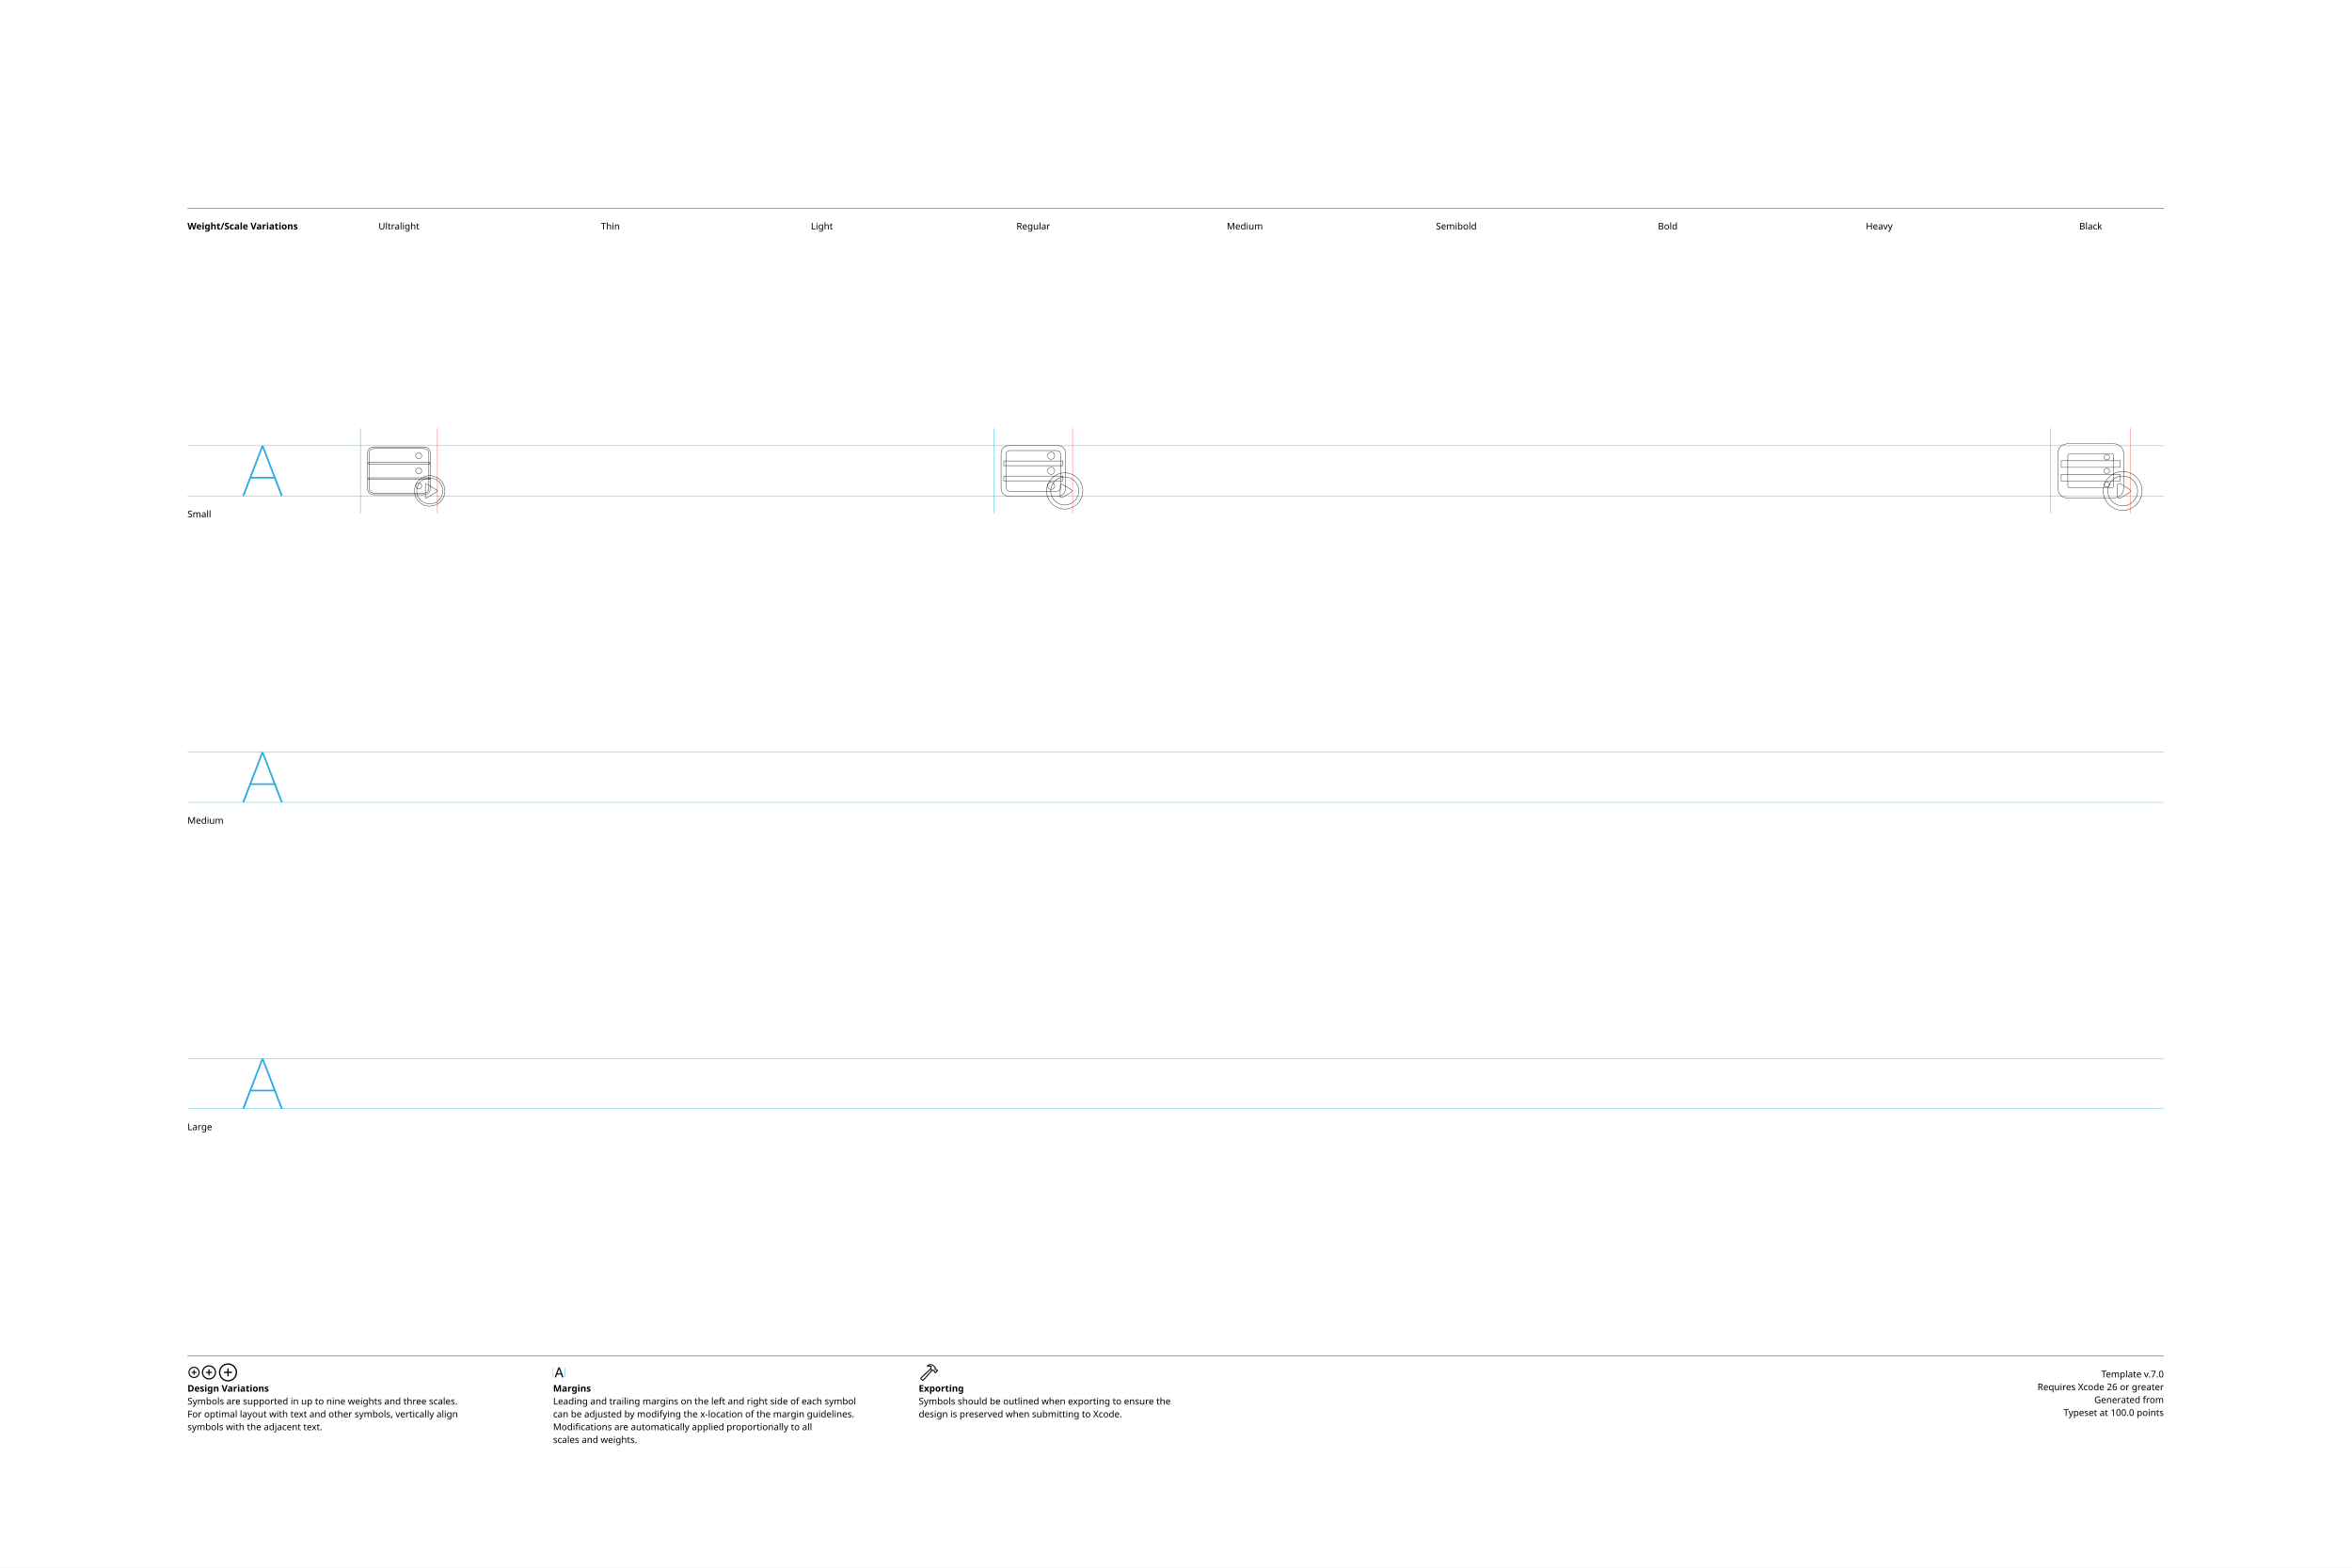
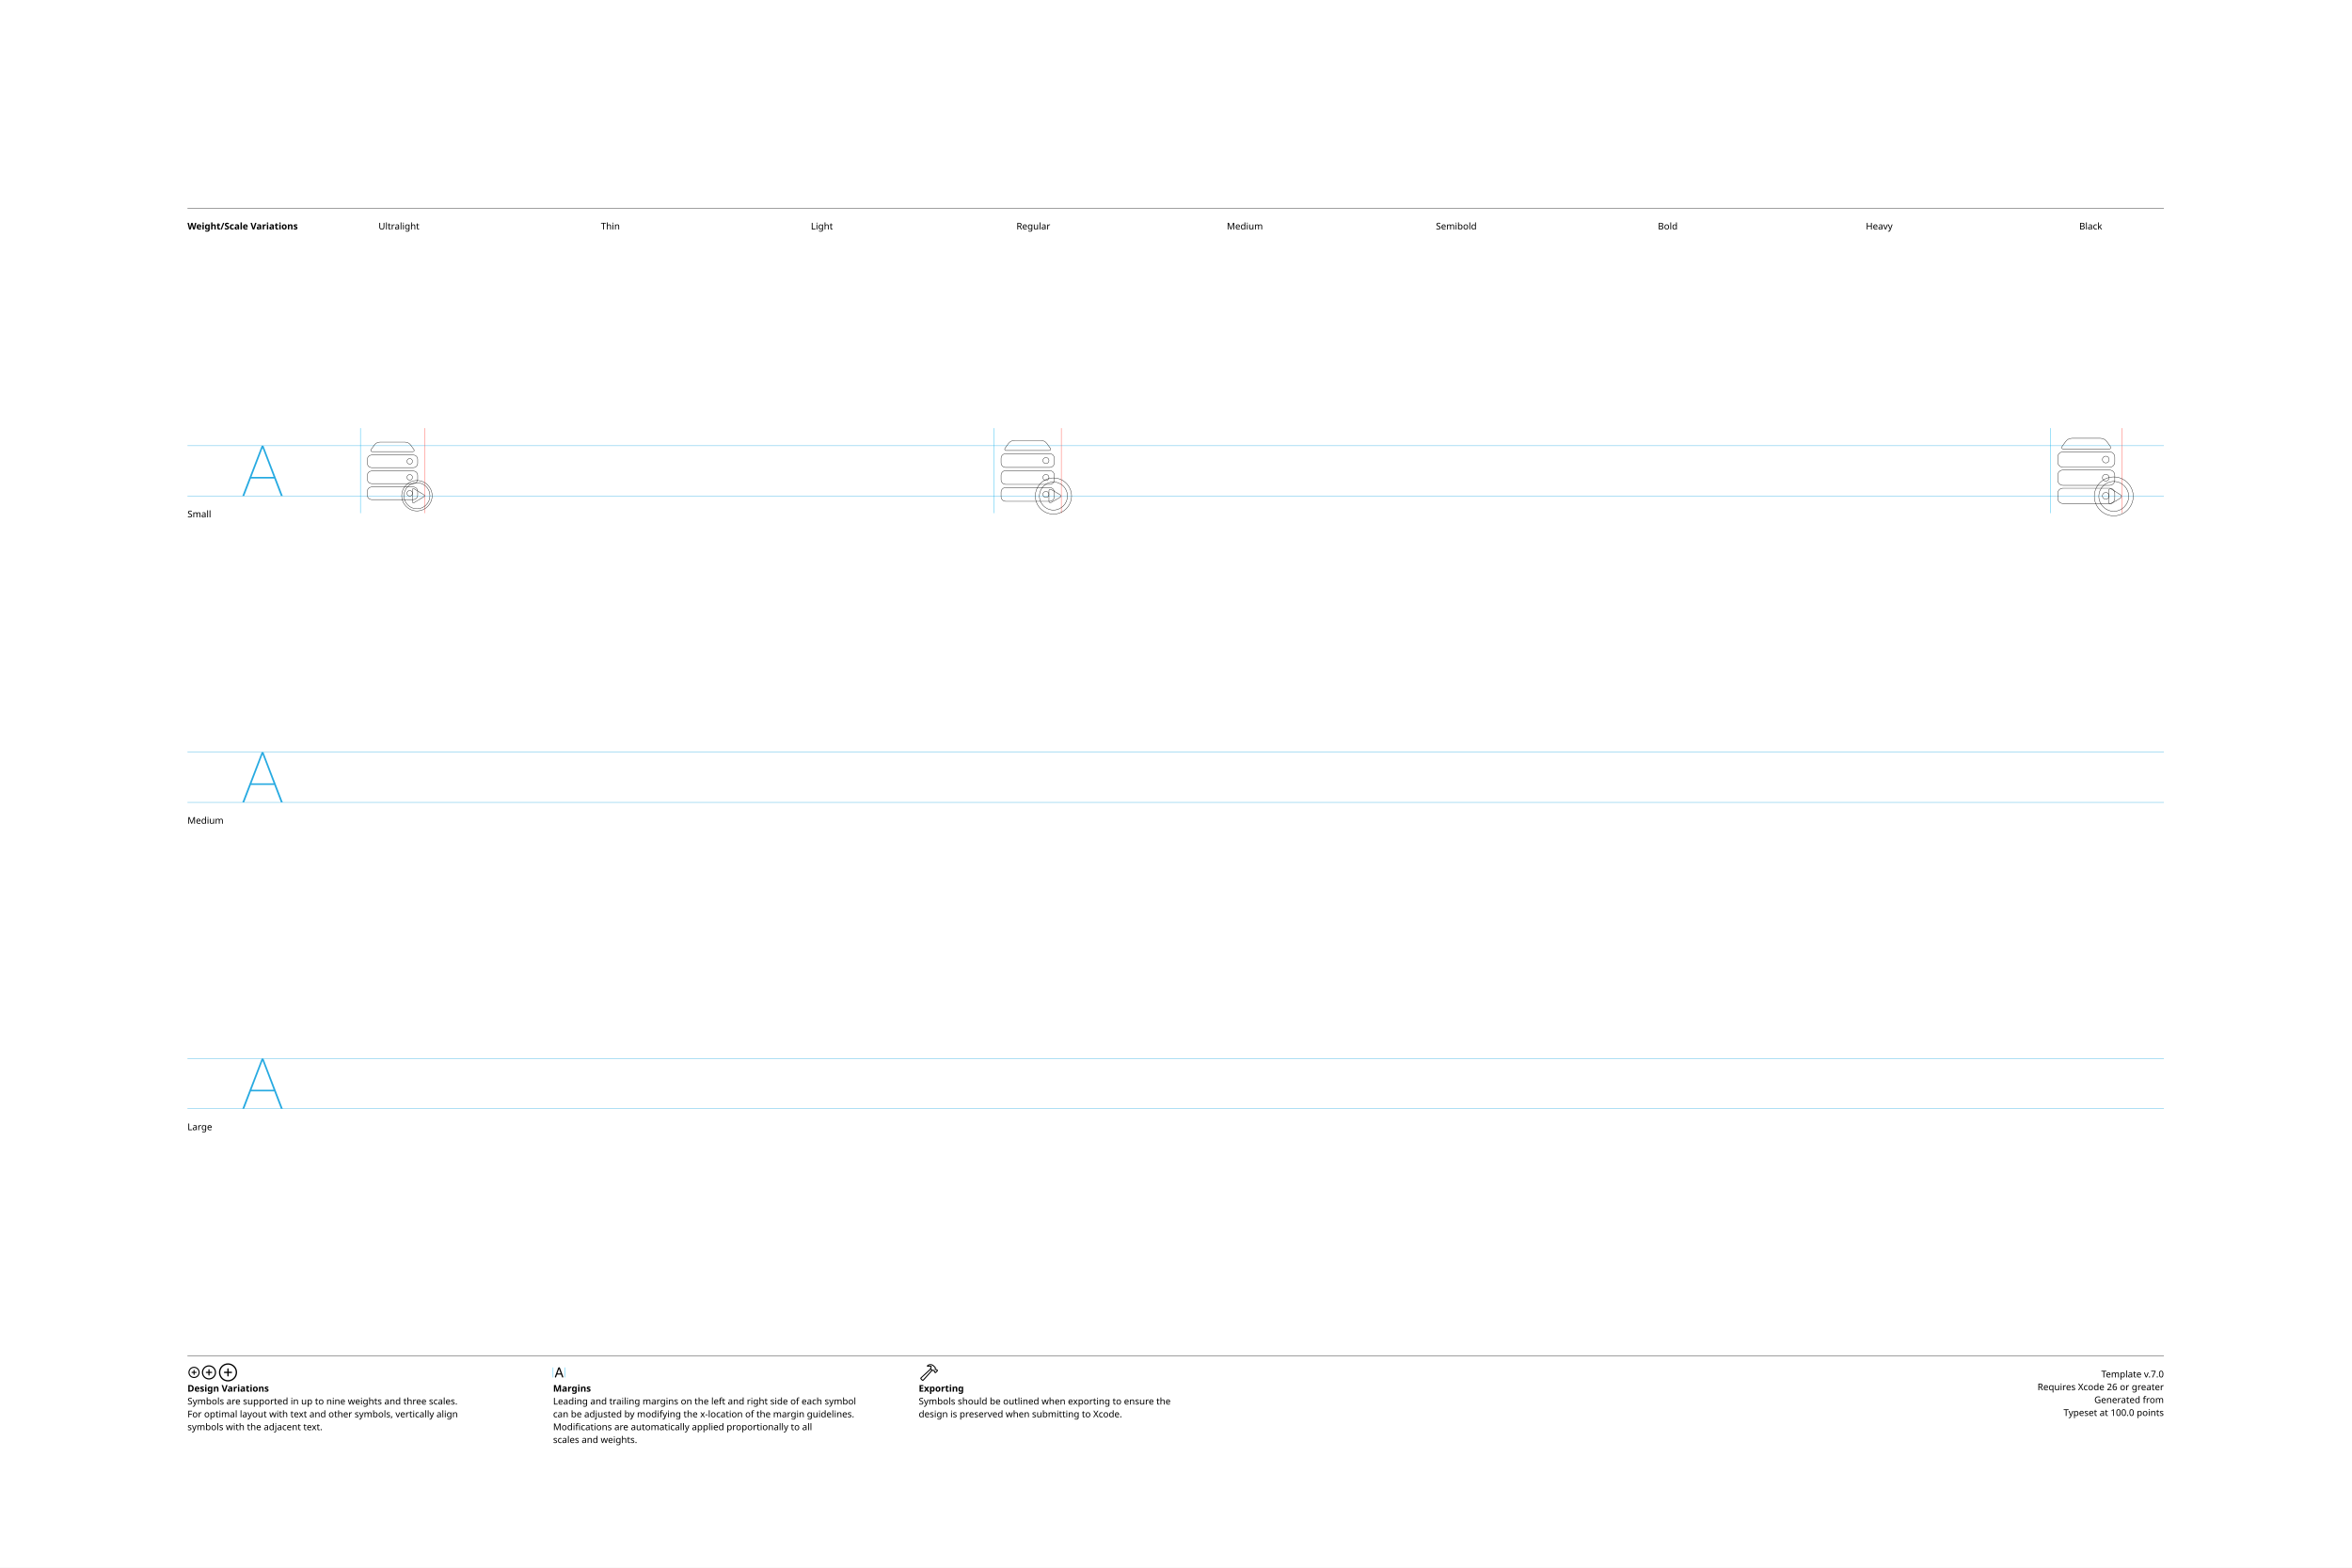
<svg xmlns="http://www.w3.org/2000/svg" version="1.1" viewBox="0 0 3300 2200">
  <style>.defaults {-sfsymbols-variable-value-mode:color;-sfsymbols-draw-reverses-motion-groups:true}

.monochrome-0 {-sfsymbols-motion-group:1;-sfsymbols-layer-tags:-15e8134a38046f7 -2376ac74669dd825 server.rack}
.monochrome-1 {opacity:0.0;-sfsymbols-clear-behind:true;-sfsymbols-motion-group:0;-sfsymbols-layer-tags:-2376ac74669dd825 _badge play}
.monochrome-2 {-sfsymbols-motion-group:0;-sfsymbols-always-pulses:true;-sfsymbols-layer-tags:-2376ac74669dd825 _badge play}
.monochrome-3 {opacity:0.0;-sfsymbols-clear-behind:true;-sfsymbols-motion-group:0;-sfsymbols-always-pulses:true;-sfsymbols-layer-tags:-2376ac74669dd825 _badge play}

.multicolor-0:tintColor {-sfsymbols-motion-group:1;-sfsymbols-layer-tags:-15e8134a38046f7 -2376ac74669dd825 server.rack}
.multicolor-1:tintColor {opacity:0.0;-sfsymbols-clear-behind:true;-sfsymbols-motion-group:0;-sfsymbols-layer-tags:-2376ac74669dd825 _badge play}
.multicolor-2:tintColor {-sfsymbols-motion-group:0;-sfsymbols-always-pulses:true;-sfsymbols-layer-tags:-2376ac74669dd825 _badge play}
.multicolor-3:white {-sfsymbols-motion-group:0;-sfsymbols-always-pulses:true;-sfsymbols-layer-tags:-2376ac74669dd825 _badge play}

.hierarchical-0:secondary {-sfsymbols-motion-group:1;-sfsymbols-layer-tags:-15e8134a38046f7 -2376ac74669dd825 server.rack}
.hierarchical-1:primary {opacity:0.0;-sfsymbols-clear-behind:true;-sfsymbols-motion-group:0;-sfsymbols-layer-tags:-2376ac74669dd825 _badge play}
.hierarchical-2:primary {-sfsymbols-motion-group:0;-sfsymbols-always-pulses:true;-sfsymbols-layer-tags:-2376ac74669dd825 _badge play}
.hierarchical-3:primary {opacity:0.0;-sfsymbols-clear-behind:true;-sfsymbols-motion-group:0;-sfsymbols-always-pulses:true;-sfsymbols-layer-tags:-2376ac74669dd825 _badge play}

.SFSymbolsPreviewWireframe {fill:none;opacity:1.0;stroke:black;stroke-width:0.5}
</style>
  <g id="Notes">
    <rect height="2200" id="artboard" style="fill:white;opacity:1" width="3300" x="0" y="0" />
    <line style="fill:none;stroke:black;opacity:1;stroke-width:0.5;" x1="263" x2="3036" y1="292" y2="292" />
    <text style="stroke:none;fill:black;font-family:sans-serif;font-size:13;font-weight:bold;" transform="matrix(1 0 0 1 263 322)">Weight/Scale Variations</text>
    <text style="stroke:none;fill:black;font-family:sans-serif;font-size:13;text-anchor:middle;" transform="matrix(1 0 0 1 559.711 322)">Ultralight</text>
    <text style="stroke:none;fill:black;font-family:sans-serif;font-size:13;text-anchor:middle;" transform="matrix(1 0 0 1 856.422 322)">Thin</text>
    <text style="stroke:none;fill:black;font-family:sans-serif;font-size:13;text-anchor:middle;" transform="matrix(1 0 0 1 1153.13 322)">Light</text>
    <text style="stroke:none;fill:black;font-family:sans-serif;font-size:13;text-anchor:middle;" transform="matrix(1 0 0 1 1449.84 322)">Regular</text>
    <text style="stroke:none;fill:black;font-family:sans-serif;font-size:13;text-anchor:middle;" transform="matrix(1 0 0 1 1746.56 322)">Medium</text>
    <text style="stroke:none;fill:black;font-family:sans-serif;font-size:13;text-anchor:middle;" transform="matrix(1 0 0 1 2043.27 322)">Semibold</text>
    <text style="stroke:none;fill:black;font-family:sans-serif;font-size:13;text-anchor:middle;" transform="matrix(1 0 0 1 2339.98 322)">Bold</text>
    <text style="stroke:none;fill:black;font-family:sans-serif;font-size:13;text-anchor:middle;" transform="matrix(1 0 0 1 2636.69 322)">Heavy</text>
    <text style="stroke:none;fill:black;font-family:sans-serif;font-size:13;text-anchor:middle;" transform="matrix(1 0 0 1 2933.4 322)">Black</text>
    <line style="fill:none;stroke:black;opacity:1;stroke-width:0.5;" x1="263" x2="3036" y1="1903" y2="1903" />
    <g transform="matrix(0.2 0 0 0.2 263 1933)">
      <path d="m46.24 4.15c21.777 0 39.453-17.627 39.453-39.404s-17.676-39.404-39.453-39.404c-21.729 0-39.404 17.627-39.404 39.404s17.676 39.404 39.404 39.404Zm0-7.422c-17.676 0-31.934-14.307-31.934-31.982s14.258-31.982 31.934-31.982 31.982 14.307 31.982 31.982-14.307 31.982-31.982 31.982Zm3.613-17.773v-28.467c0-2.246-1.465-3.76-3.711-3.76-2.148 0-3.613 1.514-3.613 3.76v28.467c0 2.197 1.465 3.711 3.613 3.711 2.246 0 3.711-1.514 3.711-3.711Zm-17.822-10.596h28.418c2.197 0 3.711-1.465 3.711-3.613 0-2.197-1.514-3.711-3.711-3.711h-28.418c-2.246 0-3.76 1.514-3.76 3.711 0 2.148 1.514 3.613 3.76 3.613Z" />
    </g>
    <g transform="matrix(0.2 0 0 0.2 281.506 1933)">
      <path d="m58.545 14.551c27.49 0 49.805-22.314 49.805-49.805s-22.314-49.805-49.805-49.805-49.805 22.314-49.805 49.805 22.314 49.805 49.805 49.805Zm0-8.301c-22.949 0-41.504-18.555-41.504-41.504s18.555-41.504 41.504-41.504 41.504 18.555 41.504 41.504-18.555 41.504-41.504 41.504Zm4.053-23.096v-36.914c0-2.49-1.709-4.199-4.15-4.199-2.393 0-4.053 1.709-4.053 4.199v36.914c0 2.441 1.66 4.15 4.053 4.15 2.441 0 4.15-1.66 4.15-4.15Zm-22.559-14.404h36.963c2.441 0 4.15-1.611 4.15-4.004 0-2.441-1.709-4.15-4.15-4.15h-36.963c-2.49 0-4.15 1.709-4.15 4.15 0 2.393 1.66 4.004 4.15 4.004Z" />
    </g>
    <g transform="matrix(0.2 0 0 0.2 304.924 1933)">
      <path d="m74.853 28.32c35.107 0 63.623-28.467 63.623-63.574s-28.516-63.623-63.623-63.623-63.574 28.516-63.574 63.623 28.467 63.574 63.574 63.574Zm0-9.082c-30.127 0-54.492-24.365-54.492-54.492s24.365-54.492 54.492-54.492 54.492 24.365 54.492 54.492-24.365 54.492-54.492 54.492Zm4.443-30.322v-48.486c0-2.734-1.855-4.639-4.541-4.639-2.588 0-4.443 1.904-4.443 4.639v48.486c0 2.686 1.855 4.59 4.443 4.59 2.686 0 4.541-1.855 4.541-4.59Zm-28.711-19.775h48.486c2.686 0 4.59-1.807 4.59-4.395 0-2.734-1.855-4.59-4.59-4.59h-48.486c-2.734 0-4.59 1.855-4.59 4.59 0 2.588 1.855 4.395 4.59 4.395Z" />
    </g>
    <text style="stroke:none;fill:black;font-family:sans-serif;font-size:13;font-weight:bold;" transform="matrix(1 0 0 1 263 1953)">Design Variations</text>
    <text style="stroke:none;fill:black;font-family:sans-serif;font-size:13;" transform="matrix(1 0 0 1 263 1971)">Symbols are supported in up to nine weights and three scales.</text>
    <text style="stroke:none;fill:black;font-family:sans-serif;font-size:13;" transform="matrix(1 0 0 1 263 1989)">For optimal layout with text and other symbols, vertically align</text>
    <text style="stroke:none;fill:black;font-family:sans-serif;font-size:13;" transform="matrix(1 0 0 1 263 2007)">symbols with the adjacent text.</text>
    <line style="fill:none;stroke:#00AEEF;stroke-width:0.5;opacity:1.0;" x1="776" x2="776" y1="1919" y2="1933" />
    <g transform="matrix(0.2 0 0 0.2 776 1933)">
      <path d="m16.553 0.781c2.588 0 3.857-0.977 4.785-3.711l20.557-57.52h0.244l20.605 57.52c0.928 2.734 2.197 3.711 4.736 3.711 2.588 0 4.248-1.562 4.248-4.004 0-0.83-0.146-1.611-0.537-2.637l-22.9-60.986c-1.123-2.979-3.125-4.492-6.25-4.492-3.027 0-5.078 1.465-6.152 4.443l-22.9 61.084c-0.391 1.025-0.537 1.807-0.537 2.637 0 2.441 1.562 3.955 4.102 3.955Zm10.205-20.947h30.664c2.002 0 3.662-1.66 3.662-3.662 0-2.051-1.66-3.662-3.662-3.662h-30.664c-2.002 0-3.662 1.611-3.662 3.662 0 2.002 1.66 3.662 3.662 3.662Z" />
    </g>
    <line style="fill:none;stroke:#00AEEF;stroke-width:0.5;opacity:1.0;" x1="792.836" x2="792.836" y1="1919" y2="1933" />
    <text style="stroke:none;fill:black;font-family:sans-serif;font-size:13;font-weight:bold;" transform="matrix(1 0 0 1 776 1953)">Margins</text>
    <text style="stroke:none;fill:black;font-family:sans-serif;font-size:13;" transform="matrix(1 0 0 1 776 1971)">Leading and trailing margins on the left and right side of each symbol</text>
    <text style="stroke:none;fill:black;font-family:sans-serif;font-size:13;" transform="matrix(1 0 0 1 776 1989)">can be adjusted by modifying the x-location of the margin guidelines.</text>
    <text style="stroke:none;fill:black;font-family:sans-serif;font-size:13;" transform="matrix(1 0 0 1 776 2007)">Modifications are automatically applied proportionally to all</text>
    <text style="stroke:none;fill:black;font-family:sans-serif;font-size:13;" transform="matrix(1 0 0 1 776 2025)">scales and weights.</text>
    <g transform="matrix(0.2 0 0 0.2 1289 1933)">
      <path d="m14.209 13.135 7.861 7.861c4.297 4.395 9.326 4.102 13.867-1.025l60.693-68.213-4.883-4.883-60.254 67.676c-1.807 1.953-3.467 2.441-5.811 0.098l-5.176-5.127c-2.295-2.295-1.807-3.955 0.195-5.811l67.481-62.158-4.883-4.834-68.066 62.598c-4.98 4.59-5.322 9.473-1.025 13.818Zm44.873-97.461c-2.051 2.002-2.246 4.883-1.074 6.787 1.123 1.807 3.467 3.027 6.592 2.246 5.859-1.66 12.598-2.393 18.896 0.928l-2.686 7.129c-1.611 4.004-0.732 6.885 1.709 9.424l10.254 10.303c2.344 2.393 4.541 2.441 7.08 1.953l4.443-0.732 2.588 2.539-0.195 2.246c-0.098 2.295 0.537 4.297 2.783 6.494l3.369 3.32c2.295 2.295 5.518 2.49 7.812 0.195l12.988-13.037c2.295-2.344 2.148-5.371-0.195-7.666l-3.418-3.418c-2.197-2.197-4.053-3.027-6.348-2.881l-2.344 0.244-2.441-2.441 1.025-4.688c0.635-2.734-0.244-4.98-2.881-7.617l-11.279-11.182c-12.94-12.842-35.596-11.035-46.68-0.146Zm7.08 2.051c8.789-6.396 25.977-5.664 33.691 1.953l12.305 12.207c1.025 1.025 1.221 1.807 0.928 3.32l-1.465 6.641 6.738 6.689 4.395-0.244c1.123-0.049 1.514 0.049 2.344 0.879l2.539 2.49-10.84 10.84-2.49-2.49c-0.83-0.879-0.977-1.221-0.928-2.393l0.293-4.346-6.689-6.738-6.836 1.172c-1.416 0.293-2.051 0.195-3.174-0.879l-8.936-8.887c-1.074-1.025-1.172-1.709-0.488-3.369l4.59-11.475c-6.104-6.348-17.041-7.52-25.586-4.59-0.684 0.244-0.928-0.391-0.391-0.781Z" />
    </g>
    <text style="stroke:none;fill:black;font-family:sans-serif;font-size:13;font-weight:bold;" transform="matrix(1 0 0 1 1289 1953)">Exporting</text>
    <text style="stroke:none;fill:black;font-family:sans-serif;font-size:13;" transform="matrix(1 0 0 1 1289 1971)">Symbols should be outlined when exporting to ensure the</text>
    <text style="stroke:none;fill:black;font-family:sans-serif;font-size:13;" transform="matrix(1 0 0 1 1289 1989)">design is preserved when submitting to Xcode.</text>
    <text id="template-version" style="stroke:none;fill:black;font-family:sans-serif;font-size:13;text-anchor:end;" transform="matrix(1 0 0 1 3036 1933)">Template v.7.0</text>
    <text style="stroke:none;fill:black;font-family:sans-serif;font-size:13;text-anchor:end;" transform="matrix(1 0 0 1 3036 1951)">Requires Xcode 26 or greater</text>
    <text id="descriptive-name" style="stroke:none;fill:black;font-family:sans-serif;font-size:13;text-anchor:end;" transform="matrix(1 0 0 1 3036 1969)">Generated from </text>
    <text style="stroke:none;fill:black;font-family:sans-serif;font-size:13;text-anchor:end;" transform="matrix(1 0 0 1 3036 1987)">Typeset at 100.0 points</text>
    <text style="stroke:none;fill:black;font-family:sans-serif;font-size:13;" transform="matrix(1 0 0 1 263 726)">Small</text>
    <text style="stroke:none;fill:black;font-family:sans-serif;font-size:13;" transform="matrix(1 0 0 1 263 1156)">Medium</text>
    <text style="stroke:none;fill:black;font-family:sans-serif;font-size:13;" transform="matrix(1 0 0 1 263 1586)">Large</text>
  </g>
  <g id="Guides">
    <g id="H-reference" style="fill:#27AAE1;stroke:none;" transform="matrix(1 0 0 1 339 696)">
      <path d="M0.994 0L3.638 0L29.328-67.132L30.03-67.132L30.03-70.459L28.123-70.459ZM11.688-24.48L46.981-24.48L46.231-26.729L12.438-26.729ZM55.12 0L57.764 0L30.638-70.459L29.433-70.459L29.433-67.132Z" />
    </g>
    <line id="Baseline-S" style="fill:none;stroke:#27AAE1;opacity:1;stroke-width:0.5;" x1="263" x2="3036" y1="696" y2="696" />
    <line id="Capline-S" style="fill:none;stroke:#27AAE1;opacity:1;stroke-width:0.5;" x1="263" x2="3036" y1="625.541" y2="625.541" />
    <g id="H-reference" style="fill:#27AAE1;stroke:none;" transform="matrix(1 0 0 1 339 1126)">
      <path d="M0.994 0L3.638 0L29.328-67.132L30.03-67.132L30.03-70.459L28.123-70.459ZM11.688-24.48L46.981-24.48L46.231-26.729L12.438-26.729ZM55.12 0L57.764 0L30.638-70.459L29.433-70.459L29.433-67.132Z" />
    </g>
    <line id="Baseline-M" style="fill:none;stroke:#27AAE1;opacity:1;stroke-width:0.5;" x1="263" x2="3036" y1="1126" y2="1126" />
    <line id="Capline-M" style="fill:none;stroke:#27AAE1;opacity:1;stroke-width:0.5;" x1="263" x2="3036" y1="1055.54" y2="1055.54" />
    <g id="H-reference" style="fill:#27AAE1;stroke:none;" transform="matrix(1 0 0 1 339 1556)">
      <path d="M0.994 0L3.638 0L29.328-67.132L30.03-67.132L30.03-70.459L28.123-70.459ZM11.688-24.48L46.981-24.48L46.231-26.729L12.438-26.729ZM55.12 0L57.764 0L30.638-70.459L29.433-70.459L29.433-67.132Z" />
    </g>
    <line id="Baseline-L" style="fill:none;stroke:#27AAE1;opacity:1;stroke-width:0.5;" x1="263" x2="3036" y1="1556" y2="1556" />
    <line id="Capline-L" style="fill:none;stroke:#27AAE1;opacity:1;stroke-width:0.5;" x1="263" x2="3036" y1="1485.54" y2="1485.54" />
-     <line id="right-margin-Black-S" style="fill:none;stroke:#FF3B30;stroke-width:0.5;opacity:1.0;" x1="2989.45" x2="2989.45" y1="600.785" y2="720.121" />
+     <line id="right-margin-Black-S" style="fill:none;stroke:#FF3B30;stroke-width:0.5;opacity:1.0;" x1="2976.968" x2="2976.968" y1="600.785" y2="720.121" />
    <line id="left-margin-Black-S" style="fill:none;stroke:#00AEEF;stroke-width:0.5;opacity:1.0;" x1="2877.35" x2="2877.35" y1="600.785" y2="720.121" />
-     <line id="right-margin-Regular-S" style="fill:none;stroke:#FF3B30;stroke-width:0.5;opacity:1.0;" x1="1504.9" x2="1504.9" y1="600.785" y2="720.121" />
+     <line id="right-margin-Regular-S" style="fill:none;stroke:#FF3B30;stroke-width:0.5;opacity:1.0;" x1="1489.075" x2="1489.075" y1="600.785" y2="720.121" />
    <line id="left-margin-Regular-S" style="fill:none;stroke:#00AEEF;stroke-width:0.5;opacity:1.0;" x1="1394.79" x2="1394.79" y1="600.785" y2="720.121" />
-     <line id="right-margin-Ultralight-S" style="fill:none;stroke:#FF3B30;stroke-width:0.5;opacity:1.0;" x1="613.72" x2="613.72" y1="600.785" y2="720.121" />
+     <line id="right-margin-Ultralight-S" style="fill:none;stroke:#FF3B30;stroke-width:0.5;opacity:1.0;" x1="595.791" x2="595.791" y1="600.785" y2="720.121" />
    <line id="left-margin-Ultralight-S" style="fill:none;stroke:#00AEEF;stroke-width:0.5;opacity:1.0;" x1="505.702" x2="505.702" y1="600.785" y2="720.121" />
  </g>
  <g id="Symbols">
    <g id="Black-S" transform="matrix(1 0 0 1 2877.35 696)">
-       <path class="monochrome-0 multicolor-0:tintColor hierarchical-0:secondary SFSymbolsPreviewWireframe" d="M78.711-50.488C80.762-50.537 82.471-52.197 82.471-54.248C82.471-56.348 80.762-58.057 78.711-58.057C76.66-58.057 74.902-56.25 74.902-54.248C74.902-52.197 76.66-50.44 78.711-50.488ZM78.711-31.396C80.762-31.445 82.471-33.105 82.471-35.156C82.471-37.256 80.762-38.965 78.711-38.965C76.66-38.965 74.902-37.158 74.902-35.156C74.902-33.105 76.66-31.348 78.711-31.396ZM78.711-12.354C80.762-12.402 82.471-14.062 82.471-16.113C82.471-18.213 80.762-19.922 78.711-19.922C76.66-19.922 74.902-18.115 74.902-16.113C74.902-14.062 76.66-12.305 78.711-12.354ZM97.412-40.088L97.412-49.365L14.697-49.365L14.697-40.088ZM97.412-20.996L97.412-30.273L14.697-30.273L14.697-20.996ZM25 2.93L87.109 2.93C96.68 2.93 102.344-2.734 102.344-12.305L102.344-58.105C102.344-67.676 96.68-73.34 87.109-73.34L25-73.34C15.43-73.34 9.766-67.676 9.766-58.105L9.766-12.305C9.766-2.734 15.43 2.93 25 2.93ZM27.246-11.23C25-11.23 23.926-12.109 23.926-14.551L23.926-55.859C23.926-58.301 25-59.18 27.246-59.18L84.863-59.18C87.109-59.18 88.184-58.301 88.184-55.859L88.184-14.551C88.184-12.109 87.109-11.23 84.863-11.23Z" />
-       <path class="monochrome-1 multicolor-1:tintColor hierarchical-1:primary SFSymbolsPreviewWireframe" d="M100.89 20.249C115.831 20.249 128.185 7.847 128.185-7.095C128.185-22.036 115.831-34.341 100.89-34.341C85.949-34.341 73.595-22.036 73.595-7.095C73.595 7.847 85.949 20.249 100.89 20.249Z" />
-       <path class="monochrome-2 multicolor-2:tintColor hierarchical-2:primary SFSymbolsPreviewWireframe" d="M100.89 13.901C112.365 13.901 121.837 4.331 121.837-7.095C121.837-18.52 112.365-27.993 100.89-27.993C89.415-27.993 79.943-18.52 79.943-7.095C79.943 4.331 89.415 13.901 100.89 13.901Z" />
-       <path class="monochrome-3 multicolor-3:white hierarchical-3:primary SFSymbolsPreviewWireframe" d="M93.566 0.669L93.566-14.809C93.566-17.153 95.861-18.325 97.814-17.105L110.314-9.292C112.218-8.071 112.169-5.776 110.411-4.702L97.814 2.964C95.861 4.185 93.566 3.013 93.566 0.669Z" />
+       <path class="monochrome-0 multicolor-0:tintColor hierarchical-0:secondary SFSymbolsPreviewWireframe" d="M15.68 -69.229L20.852 -76.339C22.968 -79.246 26.347 -80.967 29.942 -80.967L69.549 -80.967C73.144 -80.967 76.523 -79.246 78.639 -76.339L83.811 -69.229C84.841 -67.813 83.829 -65.825 82.078 -65.825L17.414 -65.825C15.662 -65.825 14.65 -67.813 15.68 -69.229ZM17.053 -61.798L82.564 -61.798C86.589 -61.798 89.852 -58.535 89.852 -54.511L89.852 -47.652C89.852 -43.627 86.589 -40.364 82.564 -40.364L17.053 -40.364C13.028 -40.364 9.766 -43.627 9.766 -47.652L9.766 -54.511C9.766 -58.535 13.028 -61.798 17.053 -61.798ZM81.957 -51.081C81.957 -53.709 79.826 -55.84 77.198 -55.84C74.57 -55.84 72.44 -53.709 72.44 -51.081C72.44 -48.453 74.57 -46.323 77.198 -46.323C79.826 -46.323 81.957 -48.453 81.957 -51.081ZM17.053 -36.337L82.564 -36.337C86.589 -36.337 89.852 -33.075 89.852 -29.05L89.852 -22.191C89.852 -18.167 86.589 -14.904 82.564 -14.904L17.053 -14.904C13.028 -14.904 9.766 -18.167 9.766 -22.191L9.766 -29.05C9.766 -33.075 13.028 -36.337 17.053 -36.337ZM81.957 -25.621C81.957 -28.249 79.826 -30.379 77.198 -30.379C74.57 -30.379 72.44 -28.249 72.44 -25.621C72.44 -22.993 74.57 -20.863 77.198 -20.863C79.826 -20.863 81.957 -22.993 81.957 -25.621ZM17.053 -10.877L82.564 -10.877C86.589 -10.877 89.852 -7.614 89.852 -3.59L89.852 3.269C89.852 7.294 86.589 10.557 82.564 10.557L17.053 10.557C13.028 10.557 9.766 7.294 9.766 3.269L9.766 -3.59C9.766 -7.614 13.028 -10.877 17.053 -10.877ZM81.957 -0.16C81.957 -2.788 79.826 -4.918 77.198 -4.918C74.57 -4.918 72.44 -2.788 72.44 -0.16C72.44 2.468 74.57 4.598 77.198 4.598C79.826 4.598 81.957 2.468 81.957 -0.16Z" />
+       <path class="monochrome-1 multicolor-1:tintColor hierarchical-1:primary SFSymbolsPreviewWireframe" d="M88.398 27.876C103.339 27.876 115.693 15.474 115.693 0.532C115.693 -14.409 103.339 -26.714 88.398 -26.714C73.457 -26.714 61.103 -14.409 61.103 0.532C61.103 15.474 73.457 27.876 88.398 27.876Z" />
+       <path class="monochrome-2 multicolor-2:tintColor hierarchical-2:primary SFSymbolsPreviewWireframe" d="M88.398 21.528C99.873 21.528 109.345 11.958 109.345 0.532C109.345 -10.894 99.873 -20.366 88.398 -20.366C76.923 -20.366 67.451 -10.894 67.451 0.532C67.451 11.958 76.923 21.528 88.398 21.528Z" />
+       <path class="monochrome-3 multicolor-3:white hierarchical-3:primary SFSymbolsPreviewWireframe" d="M81.074 8.296L81.074 -7.183C81.074 -9.526 83.369 -10.698 85.322 -9.478L97.822 -1.665C99.726 -0.444 99.677 1.851 97.919 2.925L85.322 10.591C83.369 11.812 81.074 10.64 81.074 8.296Z" />
    </g>
    <g id="Regular-S" transform="matrix(1 0 0 1 1394.79 696)">
-       <path class="monochrome-0 multicolor-0:tintColor hierarchical-0:secondary SFSymbolsPreviewWireframe" d="M80.029-51.465C82.764-51.514 85.01-53.76 85.01-56.494C85.01-59.228 82.764-61.572 80.029-61.572C77.344-61.572 75-59.228 75-56.494C75-53.76 77.344-51.416 80.029-51.465ZM80.029-30.273C82.764-30.322 85.01-32.568 85.01-35.303C85.01-38.037 82.764-40.381 80.029-40.381C77.344-40.381 75-38.037 75-35.303C75-32.568 77.344-30.225 80.029-30.273ZM80.029-9.082C82.764-9.131 85.01-11.377 85.01-14.111C85.01-16.846 82.764-19.189 80.029-19.189C77.344-19.189 75-16.846 75-14.111C75-11.377 77.344-9.033 80.029-9.082ZM96.533-42.529L96.533-49.121L13.623-49.121L13.623-42.529ZM96.533-21.289L96.533-27.881L13.623-27.881L13.623-21.289ZM22.217 0.391L87.891 0.391C96.24 0.391 100.342-3.711 100.342-11.914L100.342-58.496C100.342-66.699 96.24-70.801 87.891-70.801L22.217-70.801C13.916-70.801 9.766-66.699 9.766-58.496L9.766-11.914C9.766-3.711 13.916 0.391 22.217 0.391ZM22.314-6.689C18.799-6.689 16.797-8.594 16.797-12.256L16.797-58.154C16.797-61.865 18.799-63.721 22.314-63.721L87.793-63.721C91.309-63.721 93.311-61.865 93.311-58.154L93.311-12.256C93.311-8.594 91.309-6.689 87.793-6.689Z" />
-       <path class="monochrome-1 multicolor-1:tintColor hierarchical-1:primary SFSymbolsPreviewWireframe" d="M99.075 18.345C112.942 18.345 124.514 6.821 124.514-7.046C124.514-20.962 113.039-32.437 99.075-32.437C85.159-32.437 73.684-20.962 73.684-7.046C73.684 6.968 85.11 18.345 99.075 18.345Z" />
-       <path class="monochrome-2 multicolor-2:tintColor hierarchical-2:primary SFSymbolsPreviewWireframe" d="M99.075 12.681C109.768 12.681 118.801 3.696 118.801-7.046C118.801-17.837 109.914-26.724 99.075-26.724C88.284-26.724 79.397-17.837 79.397-7.046C79.397 3.794 88.284 12.681 99.075 12.681Z" />
-       <path class="monochrome-3 multicolor-3:white hierarchical-3:primary SFSymbolsPreviewWireframe" d="M92.776 0.376L92.776-14.517C92.776-16.274 94.534-16.958 96.047-16.079L108.108-8.999C109.719-8.022 109.866-6.118 108.401-5.288L96.047 1.938C94.534 2.866 92.776 2.134 92.776 0.376Z" />
+       <path class="monochrome-0 multicolor-0:tintColor hierarchical-0:secondary SFSymbolsPreviewWireframe" d="M15.208 -66.856L20.114 -73.6C22.089 -76.314 25.243 -77.92 28.599 -77.92L65.568 -77.92C68.925 -77.92 72.079 -76.314 74.053 -73.6L78.96 -66.856C79.889 -65.578 78.977 -63.786 77.397 -63.786L16.77 -63.786C15.191 -63.786 14.278 -65.578 15.208 -66.856ZM16.335 -59.344L77.95 -59.344C81.578 -59.344 84.52 -56.403 84.52 -52.774L84.52 -46.591C84.52 -42.962 81.578 -40.021 77.95 -40.021L16.335 -40.021C12.707 -40.021 9.766 -42.962 9.766 -46.591L9.766 -52.774C9.766 -56.403 12.707 -59.344 16.335 -59.344ZM76.998 -49.683C76.998 -52.052 75.078 -53.972 72.709 -53.972C70.339 -53.972 68.419 -52.052 68.419 -49.683C68.419 -47.313 70.339 -45.393 72.709 -45.393C75.078 -45.393 76.998 -47.313 76.998 -49.683ZM16.335 -35.579L77.95 -35.579C81.578 -35.579 84.52 -32.637 84.52 -29.009L84.52 -22.826C84.52 -19.197 81.578 -16.256 77.95 -16.256L16.335 -16.256C12.707 -16.256 9.766 -19.197 9.766 -22.826L9.766 -29.009C9.766 -32.637 12.707 -35.579 16.335 -35.579ZM76.998 -25.917C76.998 -28.286 75.078 -30.207 72.709 -30.207C70.339 -30.207 68.419 -28.286 68.419 -25.917C68.419 -23.548 70.339 -21.627 72.709 -21.627C75.078 -21.627 76.998 -23.548 76.998 -25.917ZM16.335 -11.813L77.95 -11.813C81.578 -11.813 84.52 -8.872 84.52 -5.244L84.52 0.94C84.52 4.568 81.578 7.51 77.95 7.51L16.335 7.51C12.707 7.51 9.766 4.568 9.766 0.94L9.766 -5.244C9.766 -8.872 12.707 -11.813 16.335 -11.813ZM76.998 -2.152C76.998 -4.521 75.078 -6.441 72.709 -6.441C70.339 -6.441 68.419 -4.521 68.419 -2.152C68.419 0.217 70.339 2.138 72.709 2.138C75.078 2.138 76.998 0.217 76.998 -2.152Z" />
+       <path class="monochrome-1 multicolor-1:tintColor hierarchical-1:primary SFSymbolsPreviewWireframe" d="M83.252 25.464C97.12 25.464 108.692 13.94 108.692 0.073C108.692 -13.843 97.217 -25.317 83.252 -25.317C69.336 -25.317 57.862 -13.843 57.862 0.073C57.862 14.087 69.287 25.464 83.252 25.464Z" />
+       <path class="monochrome-2 multicolor-2:tintColor hierarchical-2:primary SFSymbolsPreviewWireframe" d="M83.252 19.8C93.946 19.8 102.979 10.815 102.979 0.073C102.979 -10.718 94.092 -19.605 83.252 -19.605C72.461 -19.605 63.575 -10.718 63.575 0.073C63.575 10.913 72.461 19.8 83.252 19.8Z" />
+       <path class="monochrome-3 multicolor-3:white hierarchical-3:primary SFSymbolsPreviewWireframe" d="M76.954 7.495L76.954 -7.397C76.954 -9.155 78.711 -9.839 80.225 -8.96L92.286 -1.88C93.897 -0.903 94.044 1.001 92.579 1.831L80.225 9.058C78.711 9.985 76.954 9.253 76.954 7.495Z" />
    </g>
    <g id="Ultralight-S" transform="matrix(1 0 0 1 505.702 696)">
-       <path class="monochrome-0 multicolor-0:tintColor hierarchical-0:secondary SFSymbolsPreviewWireframe" d="M81.8-52.191C84.081-52.24 85.963-54.123 85.963-56.403C85.963-58.729 84.081-60.664 81.8-60.664C79.523-60.664 77.543-58.729 77.543-56.403C77.543-54.123 79.523-52.143 81.8-52.191ZM81.8-31C84.081-31.049 85.963-32.932 85.963-35.212C85.963-37.538 84.081-39.473 81.8-39.473C79.523-39.473 77.543-37.538 77.543-35.212C77.543-32.932 79.523-30.951 81.8-31ZM81.8-9.809C84.081-9.857 85.963-11.74 85.963-14.021C85.963-16.346 84.081-18.281 81.8-18.281C79.523-18.281 77.543-16.346 77.543-14.021C77.543-11.74 79.523-9.76 81.8-9.809ZM97.214-44.891L97.214-47.078L11.262-47.078L11.262-44.891ZM97.214-23.242L97.214-25.429L11.262-25.429L11.262-23.242ZM19.765-1.653L88.254-1.653C94.787-1.653 98.253-5.209 98.253-11.642L98.253-58.859C98.253-65.291 94.787-68.848 88.254-68.848L19.765-68.848C13.235-68.848 9.766-65.382 9.766-58.859L9.766-11.642C9.766-5.119 13.235-1.653 19.765-1.653ZM19.862-3.874C14.666-3.874 11.983-6.55 11.983-11.756L11.983-58.745C11.983-63.954 14.666-66.627 19.862-66.627L88.156-66.627C93.17-66.627 96.035-63.954 96.035-58.745L96.035-11.756C96.035-6.55 93.17-3.874 88.156-3.874Z" />
-       <path class="monochrome-1 multicolor-1:tintColor hierarchical-1:primary SFSymbolsPreviewWireframe" d="M97.215 14.303C108.902 14.303 118.567 4.687 118.567-7.046C118.567-18.782 108.954-28.395 97.215-28.395C85.524-28.395 75.865-18.737 75.865-7.046C75.865 4.697 85.52 14.303 97.215 14.303Z" />
-       <path class="monochrome-2 multicolor-2:tintColor hierarchical-2:primary SFSymbolsPreviewWireframe" d="M97.215 11.273C107.227 11.273 115.488 3.015 115.488-7.046C115.488-17.065 107.282-25.316 97.215-25.316C87.195-25.316 78.945-17.02 78.945-7.046C78.945 3.022 87.195 11.273 97.215 11.273Z" />
-       <path class="monochrome-3 multicolor-3:white hierarchical-3:primary SFSymbolsPreviewWireframe" d="M91.097 2.011L91.097-16.106C91.097-17.001 92.129-17.412 92.87-16.942L107.383-8.091C108.222-7.523 108.233-6.436 107.358-5.924L92.87 2.847C92.083 3.366 91.097 2.951 91.097 2.011Z" />
+       <path class="monochrome-0 multicolor-0:tintColor hierarchical-0:secondary SFSymbolsPreviewWireframe" d="M14.828 -65.022L19.533 -71.49C21.397 -74.052 24.374 -75.568 27.542 -75.568L62.436 -75.568C65.604 -75.568 68.581 -74.052 70.445 -71.49L75.15 -65.022C75.996 -63.859 75.166 -62.228 73.728 -62.228L16.25 -62.228C14.812 -62.228 13.982 -63.859 14.828 -65.022ZM15.747 -57.389L74.342 -57.389C77.646 -57.389 80.324 -54.711 80.324 -51.408L80.324 -45.778C80.324 -42.474 77.646 -39.796 74.342 -39.796L15.747 -39.796C12.444 -39.796 9.766 -42.474 9.766 -45.778L9.766 -51.408C9.766 -54.711 12.444 -57.389 15.747 -57.389ZM73.081 -48.593C73.081 -50.75 71.333 -52.499 69.175 -52.499C67.019 -52.499 65.27 -50.75 65.27 -48.593C65.27 -46.436 67.019 -44.687 69.175 -44.687C71.333 -44.687 73.081 -46.436 73.081 -48.593ZM15.747 -34.958L74.342 -34.958C77.646 -34.958 80.324 -32.28 80.324 -28.976L80.324 -23.346C80.324 -20.043 77.646 -17.365 74.342 -17.365L15.747 -17.365C12.444 -17.365 9.766 -20.043 9.766 -23.346L9.766 -28.976C9.766 -32.28 12.444 -34.958 15.747 -34.958ZM73.081 -26.161C73.081 -28.319 71.333 -30.067 69.175 -30.067C67.019 -30.067 65.27 -28.319 65.27 -26.161C65.27 -24.004 67.019 -22.256 69.175 -22.256C71.333 -22.256 73.081 -24.004 73.081 -26.161ZM15.747 -12.527L74.342 -12.527C77.646 -12.527 80.324 -9.848 80.324 -6.545L80.324 -0.915C80.324 2.389 77.646 5.067 74.342 5.067L15.747 5.067C12.444 5.067 9.766 2.389 9.766 -0.915L9.766 -6.545C9.766 -9.848 12.444 -12.527 15.747 -12.527ZM73.081 -3.73C73.081 -5.887 71.333 -7.636 69.175 -7.636C67.019 -7.636 65.27 -5.887 65.27 -3.73C65.27 -1.573 67.019 0.176 69.175 0.176C71.333 0.176 73.081 -1.573 73.081 -3.73Z" />
+       <path class="monochrome-1 multicolor-1:tintColor hierarchical-1:primary SFSymbolsPreviewWireframe" d="M79.285 21.023C90.973 21.023 100.638 11.406 100.638 -0.326C100.638 -12.063 91.025 -21.675 79.285 -21.675C67.594 -21.675 57.936 -12.017 57.936 -0.326C57.936 11.417 67.591 21.023 79.285 21.023Z" />
+       <path class="monochrome-2 multicolor-2:tintColor hierarchical-2:primary SFSymbolsPreviewWireframe" d="M79.285 17.992C89.298 17.992 97.559 9.735 97.559 -0.326C97.559 -10.345 89.353 -18.596 79.285 -18.596C69.266 -18.596 61.015 -10.3 61.015 -0.326C61.015 9.742 69.266 17.992 79.285 17.992Z" />
+       <path class="monochrome-3 multicolor-3:white hierarchical-3:primary SFSymbolsPreviewWireframe" d="M73.168 8.73L73.168 -9.386C73.168 -10.281 74.199 -10.693 74.941 -10.222L89.454 -1.371C90.293 -0.803 90.304 0.283 89.429 0.796L74.941 9.566C74.154 10.085 73.168 9.671 73.168 8.73Z" />
    </g>
  </g>
</svg>
